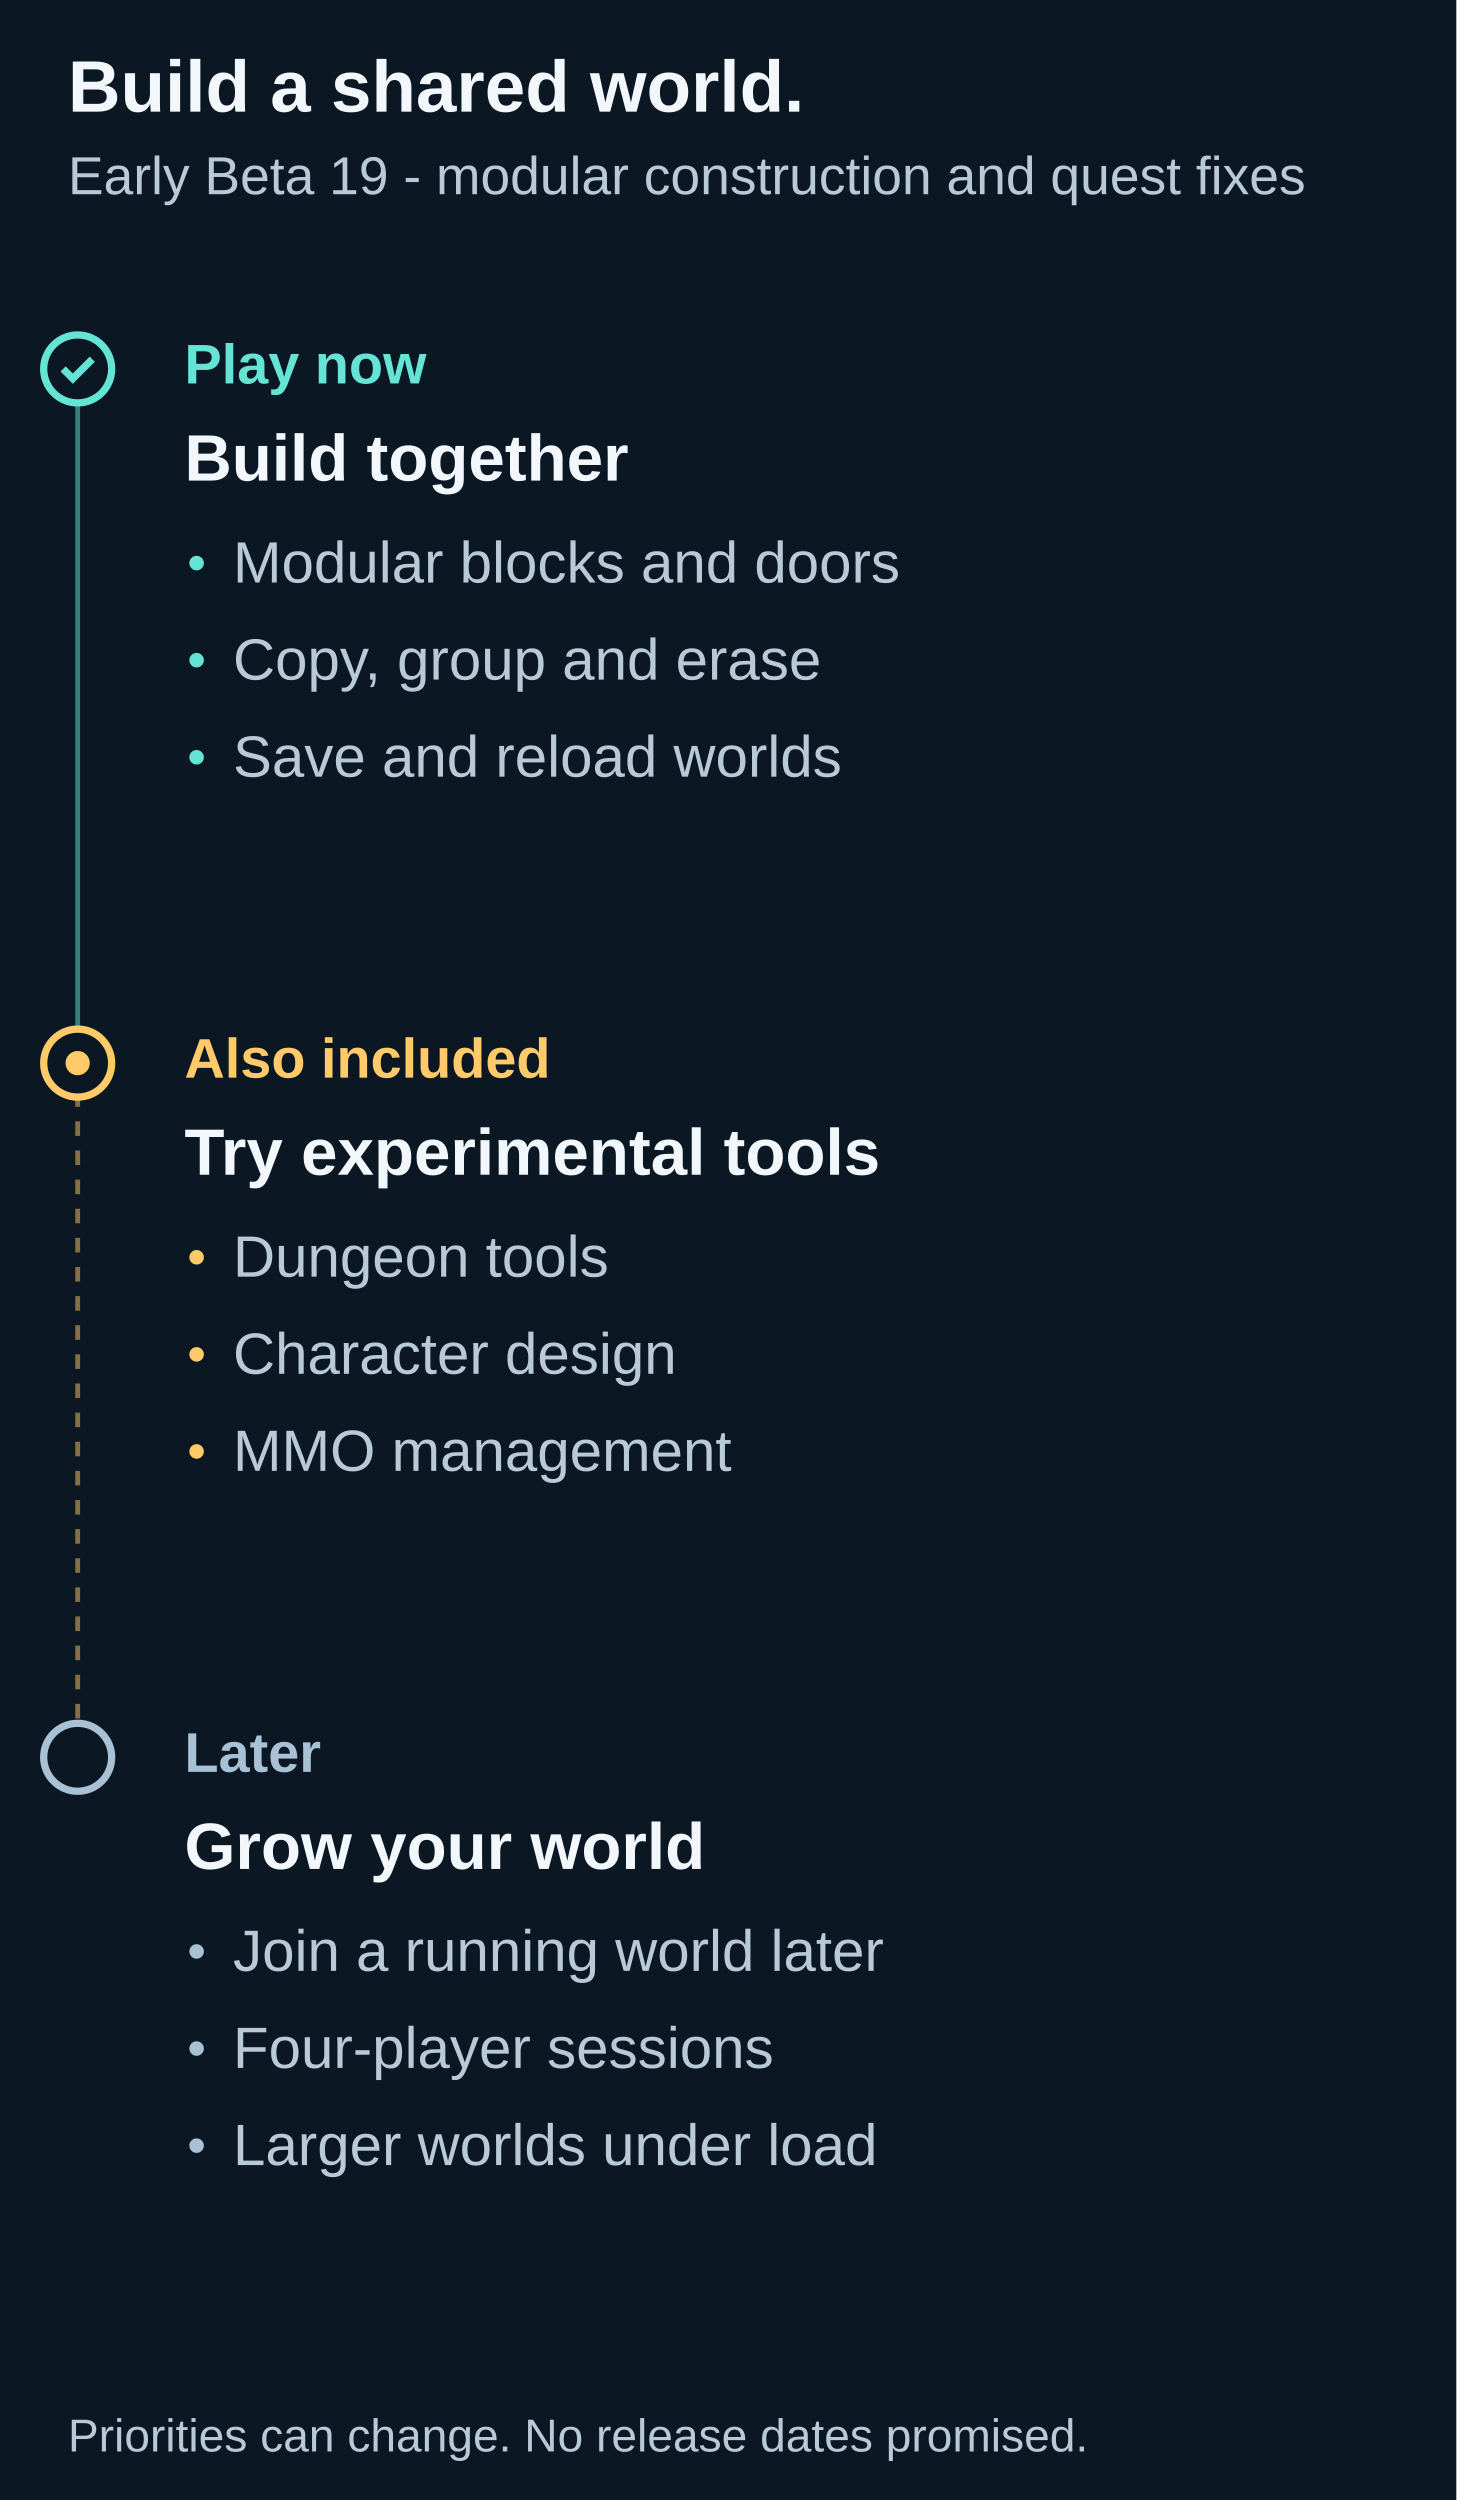
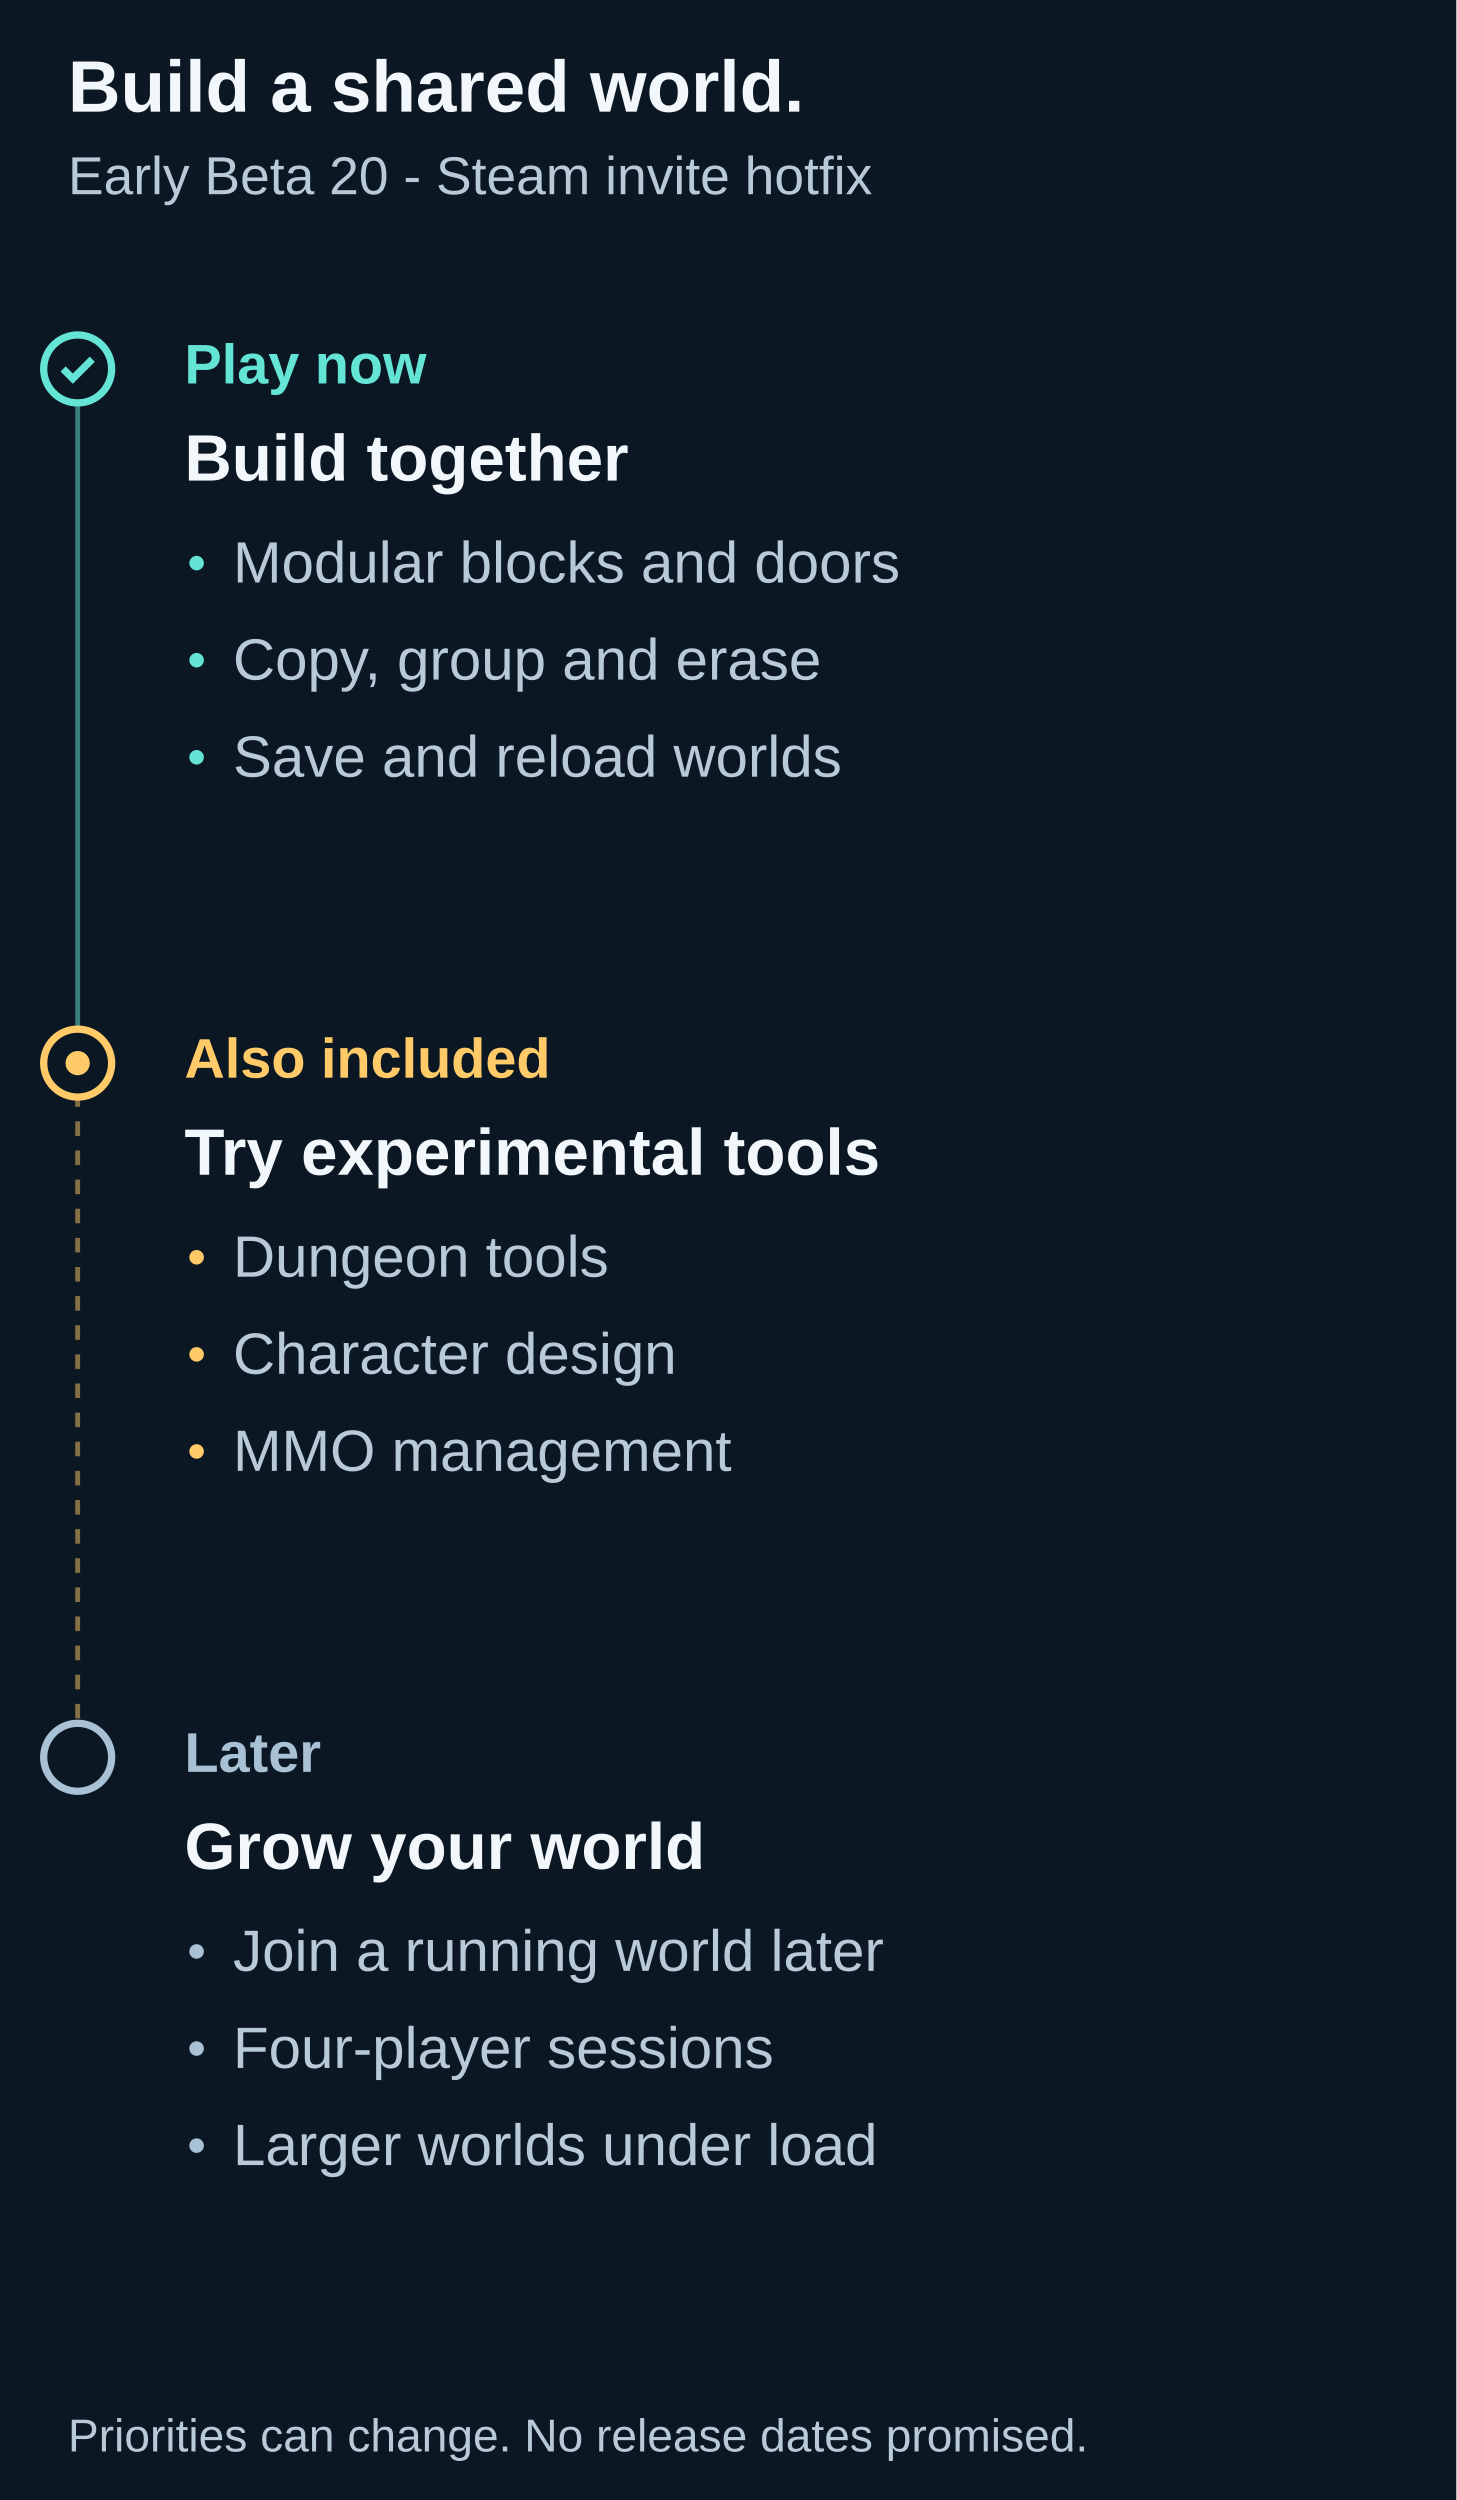
<svg xmlns="http://www.w3.org/2000/svg" width="600" height="1030" viewBox="0 0 600 1030" role="img" aria-labelledby="title description">
  <path fill="#0b1723" d="M0 0h600v1030H0z" />
  <g font-family="Arial">
    <text x="28" y="46" font-family="Arial" font-size="30" fill="#f2f7fb" font-weight="700">Build a shared world.</text>
-     <text x="28" y="80" font-family="Arial" font-size="22" fill="#b8cad8" font-weight="400">Early Beta 19 - modular construction and quest fixes</text>
+     <text x="28" y="80" font-family="Arial" font-size="22" fill="#b8cad8" font-weight="400">Early Beta 20 - Steam invite hotfix</text>
    <path d="M32 152v286" stroke="#64e4d5" stroke-width="2" stroke-dasharray="0" opacity=".5" />
    <circle cx="32" cy="152" r="14" fill="#0b1723" stroke="#64e4d5" stroke-width="3" />
    <path d="m26 152 4 4 8-8" fill="none" stroke="#64e4d5" stroke-width="3" />
    <text x="76" y="158" font-family="Arial" font-size="23" fill="#64e4d5" font-weight="700">Play now</text>
    <text x="76" y="198" font-family="Arial" font-size="27" fill="#f2f7fb" font-weight="700">Build together</text>
    <circle cx="81" cy="232" r="3" fill="#64e4d5" />
    <text x="96" y="240" font-family="Arial" font-size="24" fill="#b8cad8" font-weight="400">Modular blocks and doors</text>
    <circle cx="81" cy="272" r="3" fill="#64e4d5" />
    <text x="96" y="280" font-family="Arial" font-size="24" fill="#b8cad8" font-weight="400">Copy, group and erase</text>
    <circle cx="81" cy="312" r="3" fill="#64e4d5" />
    <text x="96" y="320" font-family="Arial" font-size="24" fill="#b8cad8" font-weight="400">Save and reload worlds</text>
    <path d="M32 438v286" stroke="#ffca67" stroke-width="2" stroke-dasharray="6" opacity=".5" />
    <circle cx="32" cy="438" r="14" fill="#0b1723" stroke="#ffca67" stroke-width="3" />
    <circle cx="32" cy="438" r="5" fill="#ffca67" />
    <text x="76" y="444" font-family="Arial" font-size="23" fill="#ffca67" font-weight="700">Also included</text>
    <text x="76" y="484" font-family="Arial" font-size="27" fill="#f2f7fb" font-weight="700">Try experimental tools</text>
    <circle cx="81" cy="518" r="3" fill="#ffca67" />
    <text x="96" y="526" font-family="Arial" font-size="24" fill="#b8cad8" font-weight="400">Dungeon tools</text>
    <circle cx="81" cy="558" r="3" fill="#ffca67" />
    <text x="96" y="566" font-family="Arial" font-size="24" fill="#b8cad8" font-weight="400">Character design</text>
    <circle cx="81" cy="598" r="3" fill="#ffca67" />
    <text x="96" y="606" font-family="Arial" font-size="24" fill="#b8cad8" font-weight="400">MMO management</text>
    <circle cx="32" cy="724" r="14" fill="#0b1723" stroke="#a8c1d5" stroke-width="3" />
    <text x="76" y="730" font-family="Arial" font-size="23" fill="#a8c1d5" font-weight="700">Later</text>
    <text x="76" y="770" font-family="Arial" font-size="27" fill="#f2f7fb" font-weight="700">Grow your world</text>
    <circle cx="81" cy="804" r="3" fill="#a8c1d5" />
    <text x="96" y="812" font-family="Arial" font-size="24" fill="#b8cad8" font-weight="400">Join a running world later</text>
    <circle cx="81" cy="844" r="3" fill="#a8c1d5" />
    <text x="96" y="852" font-family="Arial" font-size="24" fill="#b8cad8" font-weight="400">Four-player sessions</text>
    <circle cx="81" cy="884" r="3" fill="#a8c1d5" />
    <text x="96" y="892" font-family="Arial" font-size="24" fill="#b8cad8" font-weight="400">Larger worlds under load</text>
    <text x="28" y="1010" font-family="Arial" font-size="19" fill="#b8cad8" font-weight="400">Priorities can change. No release dates promised.</text>
  </g>
</svg>
